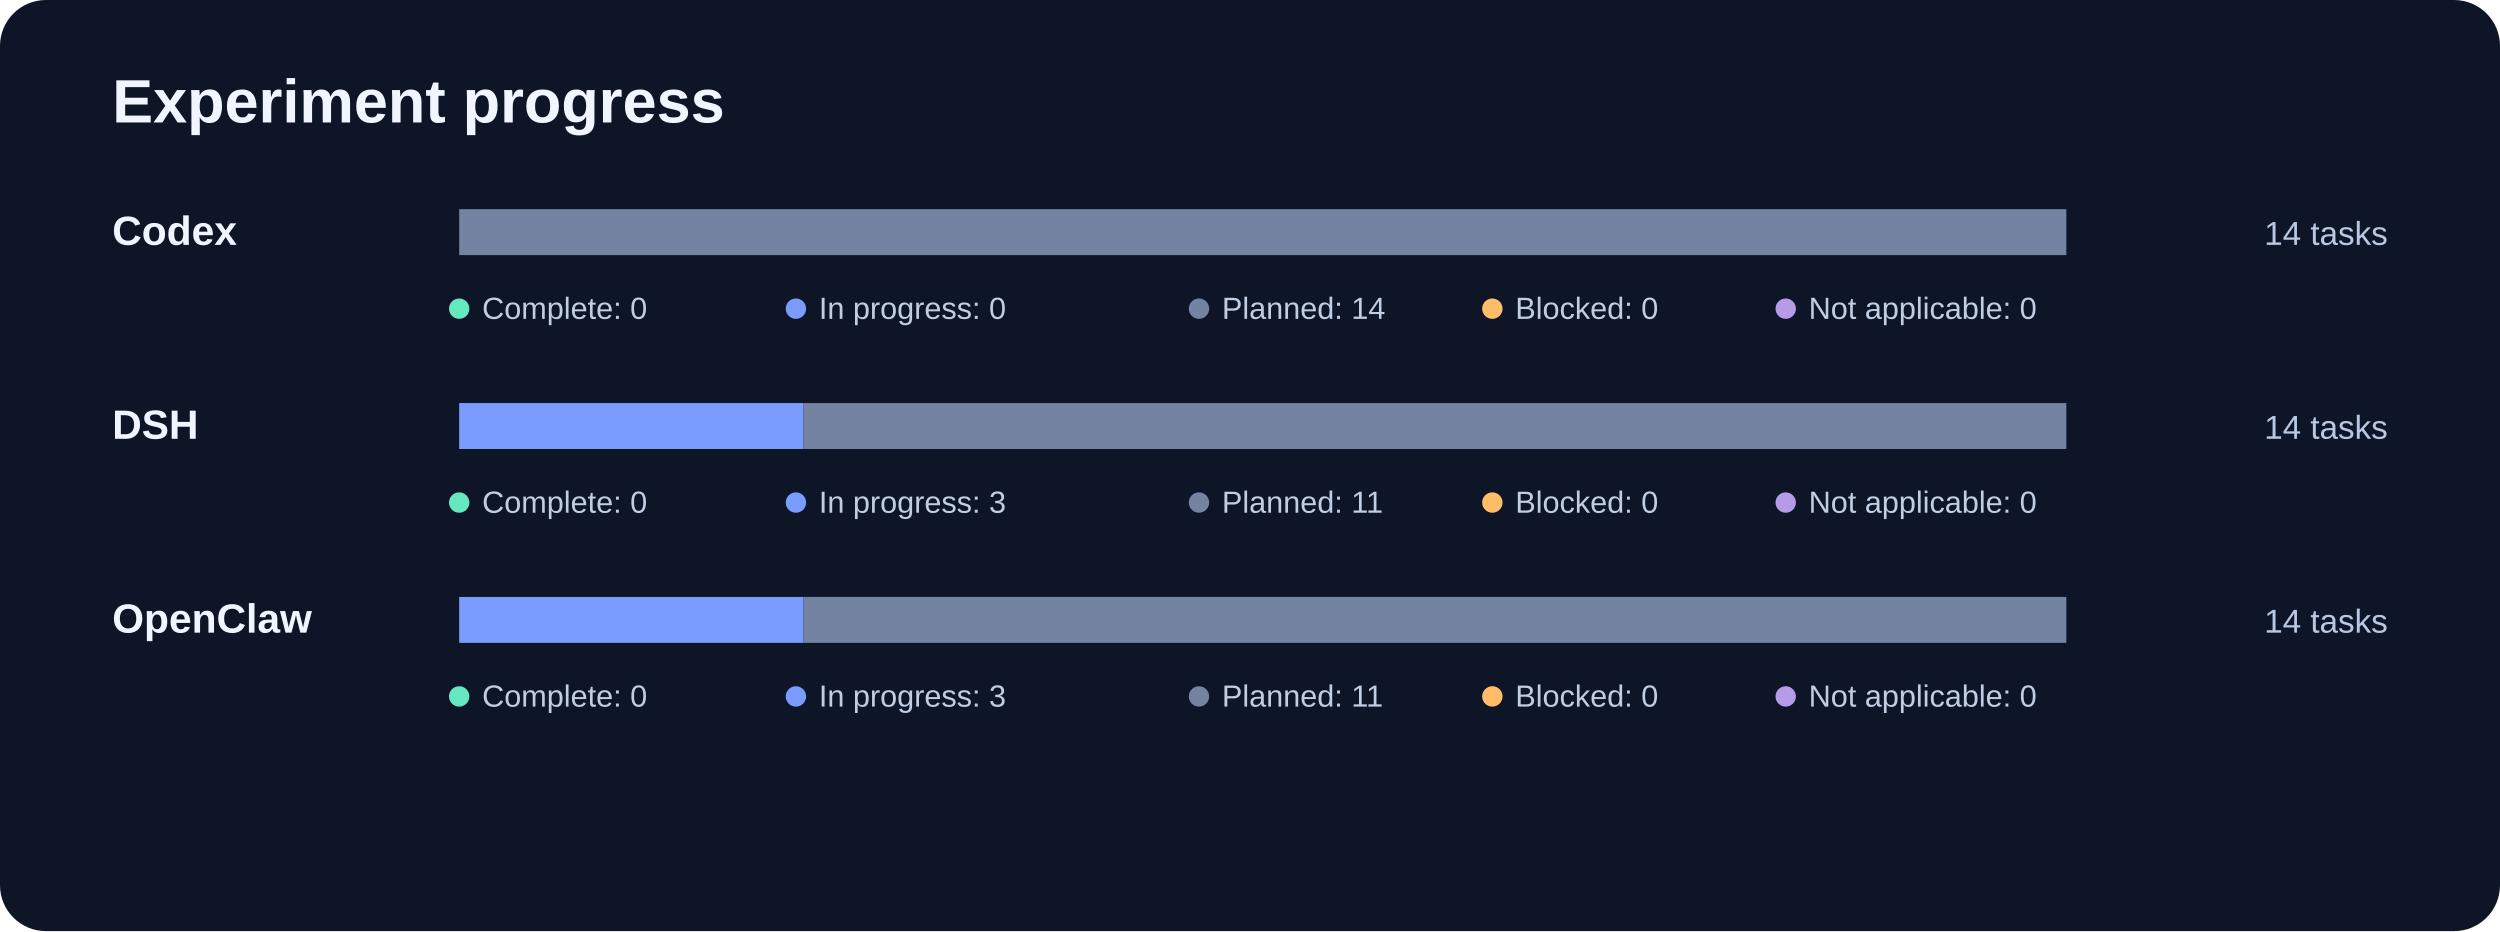
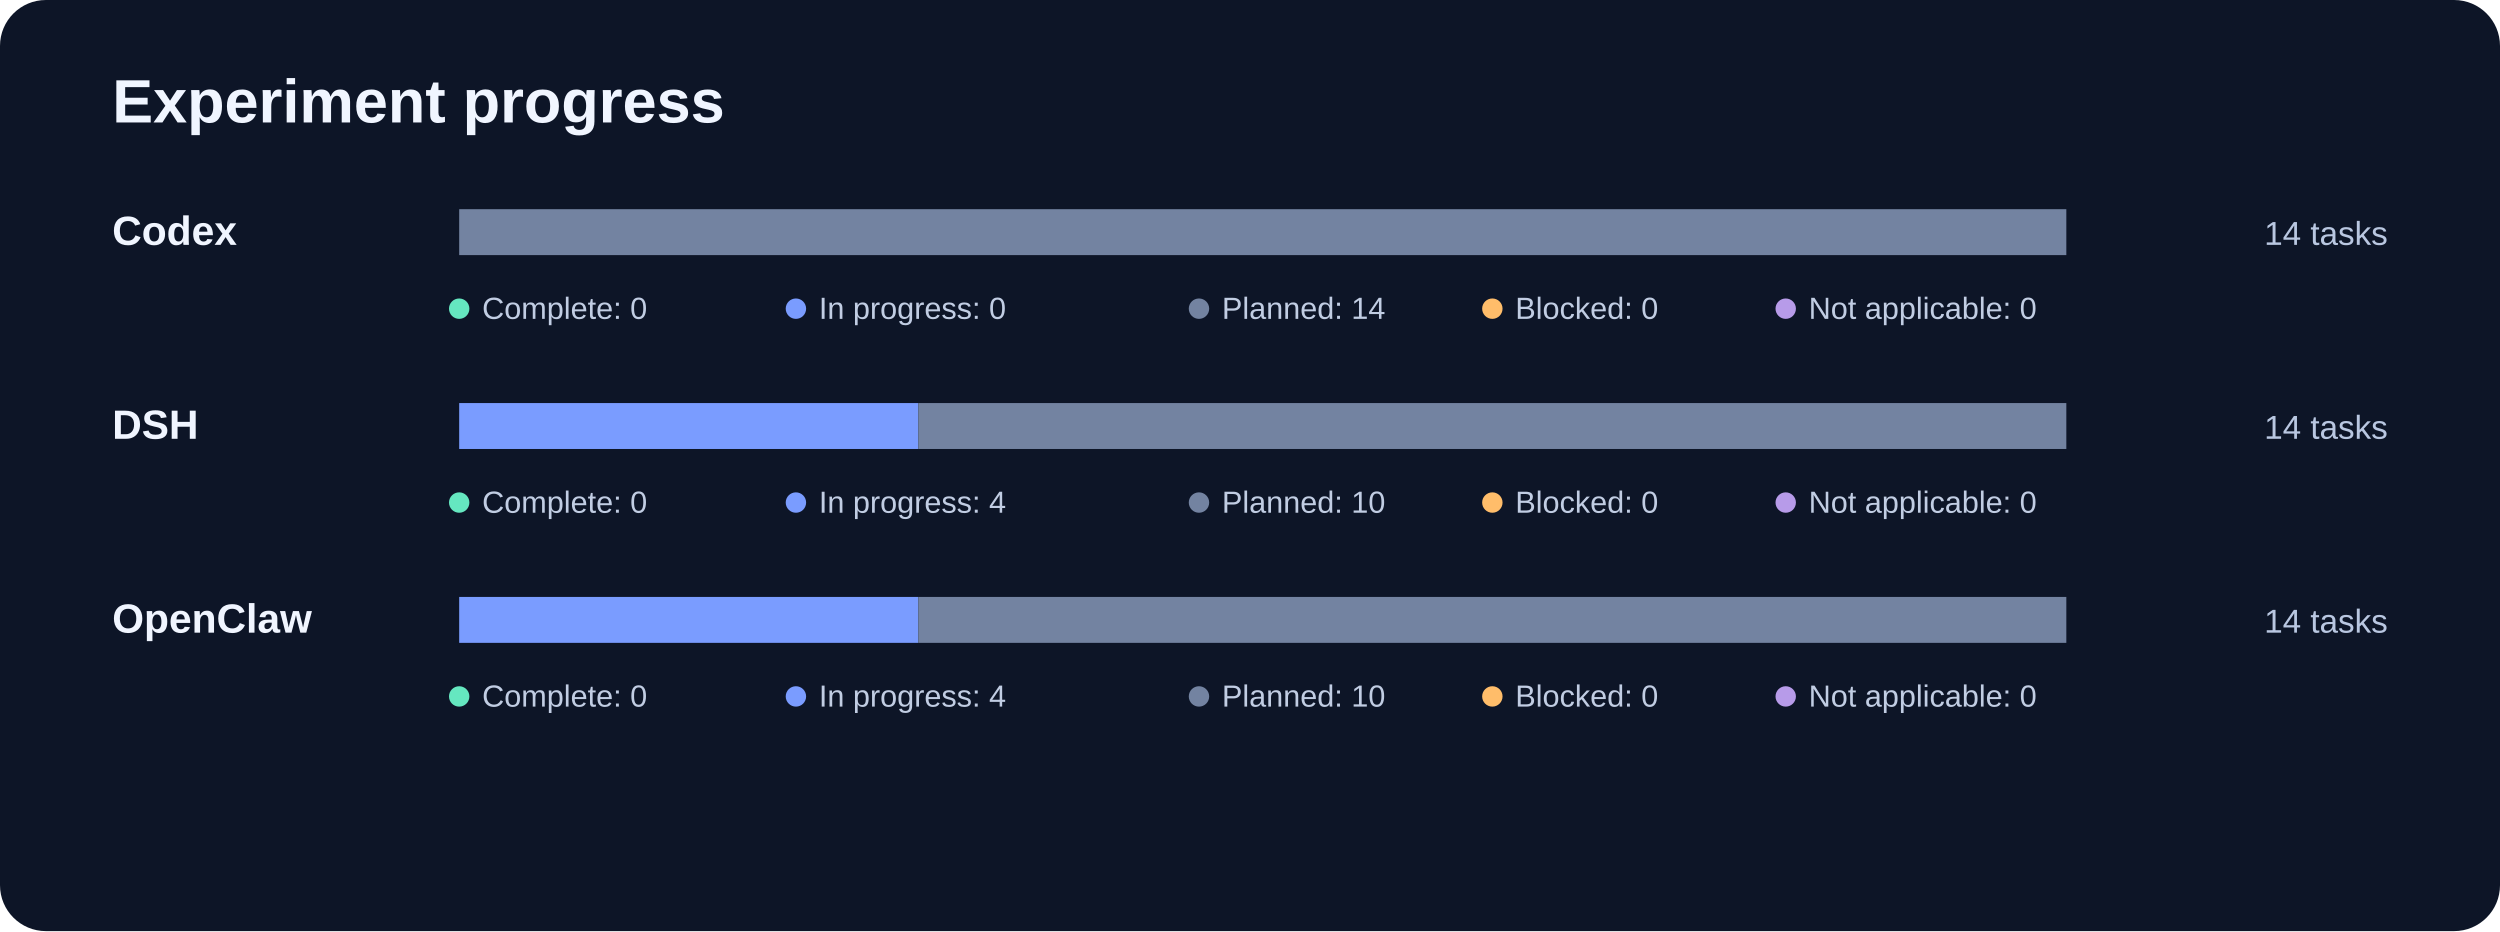
<svg xmlns="http://www.w3.org/2000/svg" width="980" height="365" viewBox="0 0 980 365" role="img" aria-labelledby="title desc">
  <rect width="980" height="365" rx="18" fill="#0d1527" />
  <text x="44" y="48" fill="#f0f5ff" font-family="Arial,sans-serif" font-size="24" font-weight="700">Experiment progress</text>
  <text x="44" y="96" fill="#f0f5ff" font-family="Arial,sans-serif" font-size="16" font-weight="700">Codex</text>
  <text x="936" y="96" text-anchor="end" fill="#b9c7e1" font-family="Arial,sans-serif" font-size="13">14 tasks</text>
  <rect x="180.00" y="82" width="630.00" height="18" fill="#7383a1" />
  <circle cx="180" cy="121" r="4" fill="#65e7c0" />
  <text x="189" y="125" fill="#c1cde3" font-family="Arial,sans-serif" font-size="12">Complete: 0</text>
  <circle cx="312" cy="121" r="4" fill="#7a9cff" />
  <text x="321" y="125" fill="#c1cde3" font-family="Arial,sans-serif" font-size="12">In progress: 0</text>
  <circle cx="470" cy="121" r="4" fill="#7383a1" />
  <text x="479" y="125" fill="#c1cde3" font-family="Arial,sans-serif" font-size="12">Planned: 14</text>
  <circle cx="585" cy="121" r="4" fill="#ffbd6a" />
  <text x="594" y="125" fill="#c1cde3" font-family="Arial,sans-serif" font-size="12">Blocked: 0</text>
  <circle cx="700" cy="121" r="4" fill="#b79be9" />
  <text x="709" y="125" fill="#c1cde3" font-family="Arial,sans-serif" font-size="12">Not applicable: 0</text>
  <text x="44" y="172" fill="#f0f5ff" font-family="Arial,sans-serif" font-size="16" font-weight="700">DSH</text>
  <text x="936" y="172" text-anchor="end" fill="#b9c7e1" font-family="Arial,sans-serif" font-size="13">14 tasks</text>
-   <rect x="180.00" y="158" width="135.00" height="18" fill="#7a9cff">
+   <rect x="180.00" y="158" width="180.00" height="18" fill="#7a9cff">
    <animate attributeName="opacity" values="1;0.55;1" dur="2.6s" repeatCount="indefinite" />
  </rect>
-   <rect x="315.00" y="158" width="495.00" height="18" fill="#7383a1" />
+   <rect x="360.00" y="158" width="450.00" height="18" fill="#7383a1" />
  <circle cx="180" cy="197" r="4" fill="#65e7c0" />
  <text x="189" y="201" fill="#c1cde3" font-family="Arial,sans-serif" font-size="12">Complete: 0</text>
  <circle cx="312" cy="197" r="4" fill="#7a9cff" />
-   <text x="321" y="201" fill="#c1cde3" font-family="Arial,sans-serif" font-size="12">In progress: 3</text>
+   <text x="321" y="201" fill="#c1cde3" font-family="Arial,sans-serif" font-size="12">In progress: 4</text>
  <circle cx="470" cy="197" r="4" fill="#7383a1" />
-   <text x="479" y="201" fill="#c1cde3" font-family="Arial,sans-serif" font-size="12">Planned: 11</text>
+   <text x="479" y="201" fill="#c1cde3" font-family="Arial,sans-serif" font-size="12">Planned: 10</text>
  <circle cx="585" cy="197" r="4" fill="#ffbd6a" />
  <text x="594" y="201" fill="#c1cde3" font-family="Arial,sans-serif" font-size="12">Blocked: 0</text>
  <circle cx="700" cy="197" r="4" fill="#b79be9" />
  <text x="709" y="201" fill="#c1cde3" font-family="Arial,sans-serif" font-size="12">Not applicable: 0</text>
  <text x="44" y="248" fill="#f0f5ff" font-family="Arial,sans-serif" font-size="16" font-weight="700">OpenClaw</text>
  <text x="936" y="248" text-anchor="end" fill="#b9c7e1" font-family="Arial,sans-serif" font-size="13">14 tasks</text>
-   <rect x="180.00" y="234" width="135.00" height="18" fill="#7a9cff">
+   <rect x="180.00" y="234" width="180.00" height="18" fill="#7a9cff">
    <animate attributeName="opacity" values="1;0.55;1" dur="2.6s" repeatCount="indefinite" />
  </rect>
-   <rect x="315.00" y="234" width="495.00" height="18" fill="#7383a1" />
+   <rect x="360.00" y="234" width="450.00" height="18" fill="#7383a1" />
  <circle cx="180" cy="273" r="4" fill="#65e7c0" />
  <text x="189" y="277" fill="#c1cde3" font-family="Arial,sans-serif" font-size="12">Complete: 0</text>
  <circle cx="312" cy="273" r="4" fill="#7a9cff" />
-   <text x="321" y="277" fill="#c1cde3" font-family="Arial,sans-serif" font-size="12">In progress: 3</text>
+   <text x="321" y="277" fill="#c1cde3" font-family="Arial,sans-serif" font-size="12">In progress: 4</text>
  <circle cx="470" cy="273" r="4" fill="#7383a1" />
-   <text x="479" y="277" fill="#c1cde3" font-family="Arial,sans-serif" font-size="12">Planned: 11</text>
+   <text x="479" y="277" fill="#c1cde3" font-family="Arial,sans-serif" font-size="12">Planned: 10</text>
  <circle cx="585" cy="273" r="4" fill="#ffbd6a" />
  <text x="594" y="277" fill="#c1cde3" font-family="Arial,sans-serif" font-size="12">Blocked: 0</text>
  <circle cx="700" cy="273" r="4" fill="#b79be9" />
  <text x="709" y="277" fill="#c1cde3" font-family="Arial,sans-serif" font-size="12">Not applicable: 0</text>
</svg>
